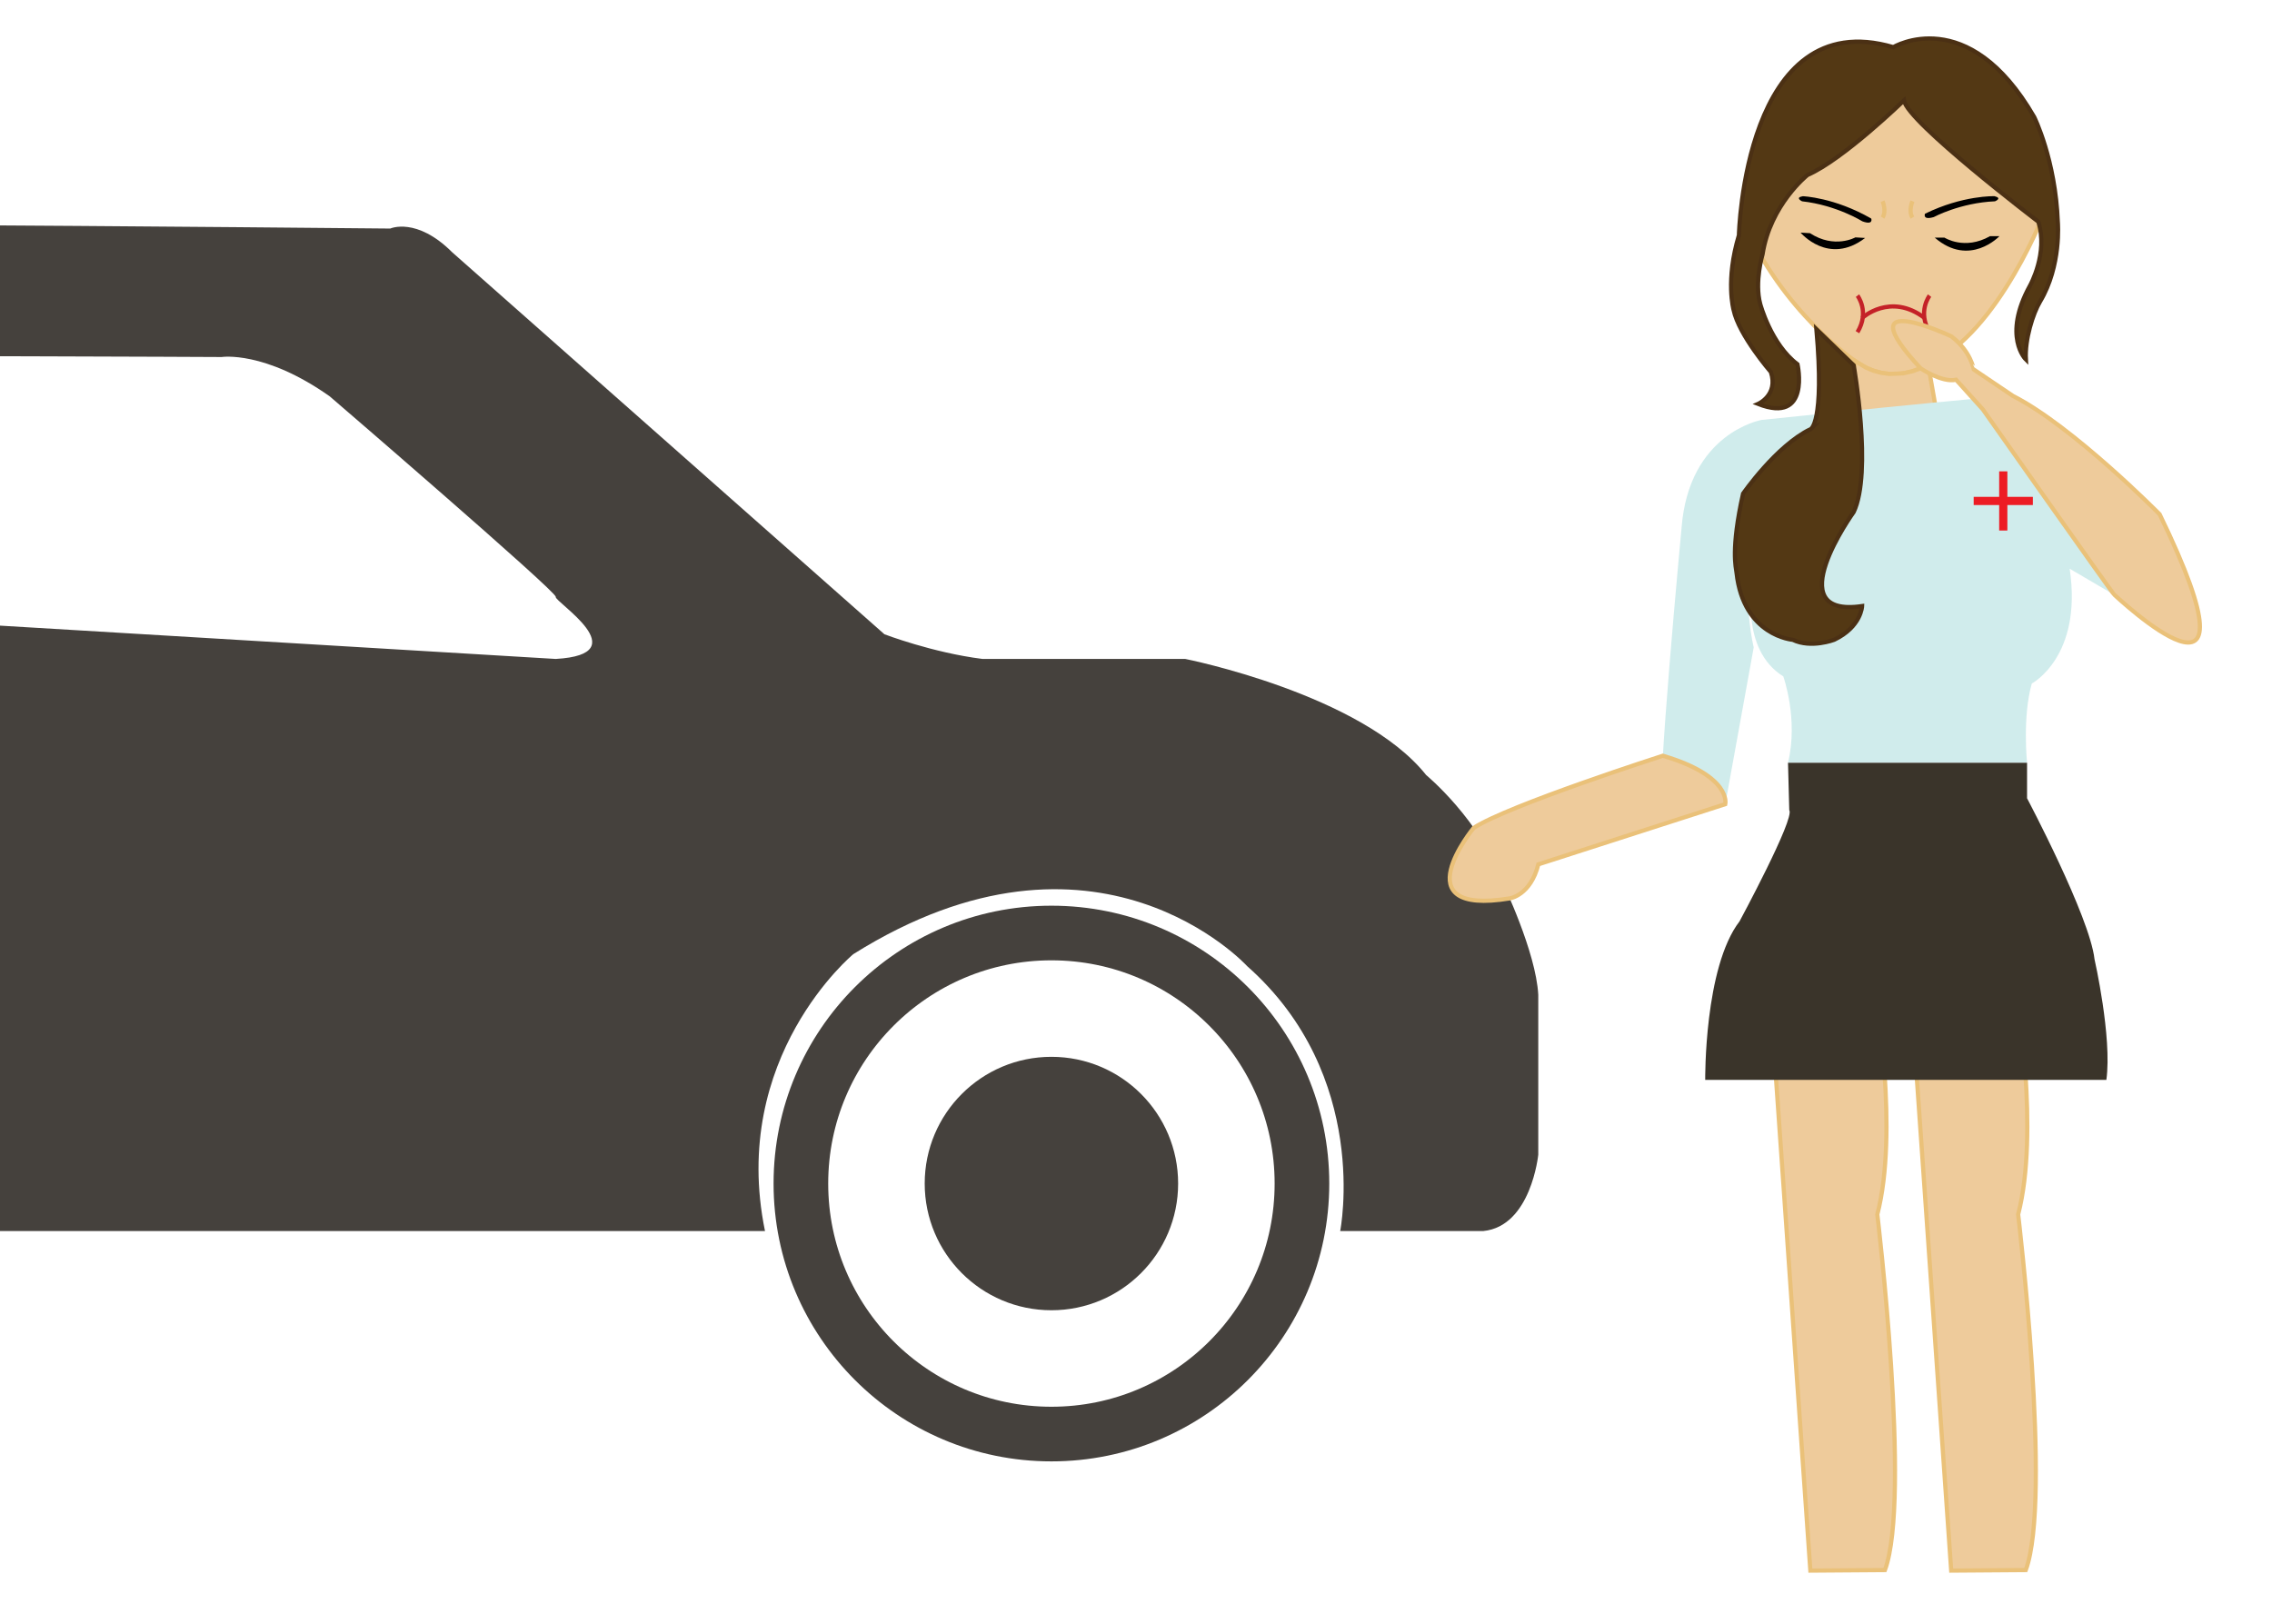
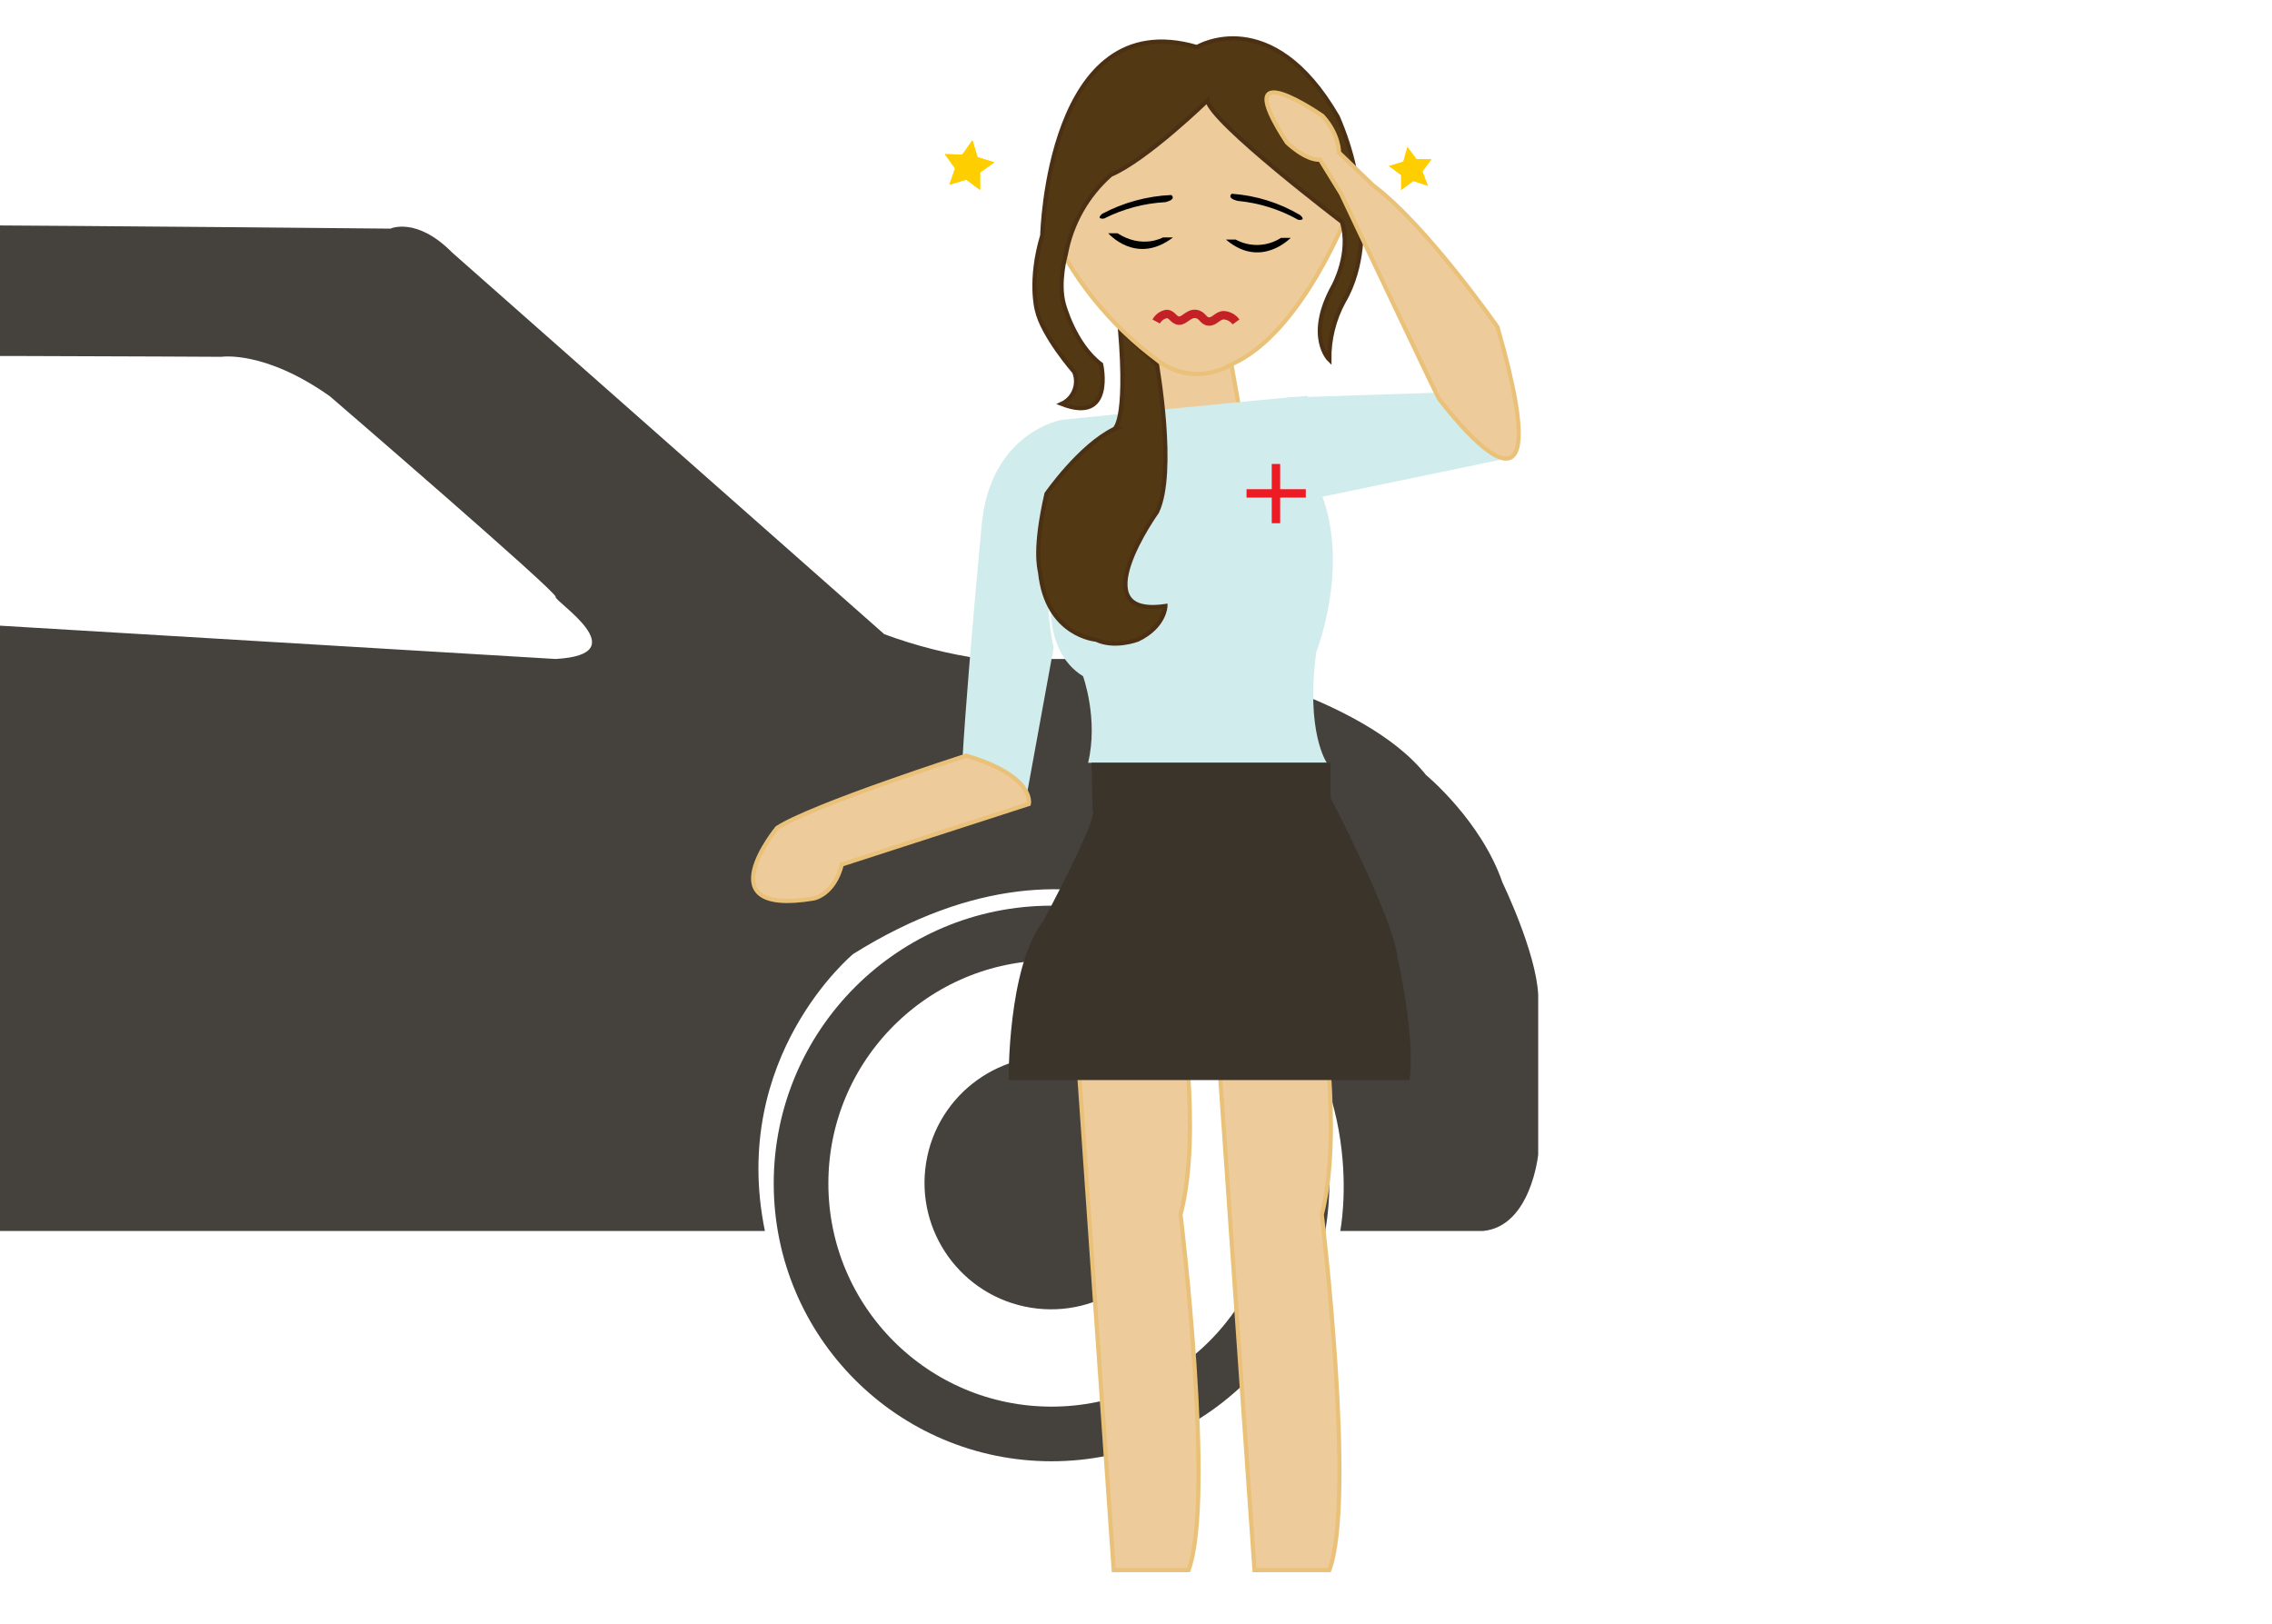
- <svg xmlns="http://www.w3.org/2000/svg" version="1.1" x="0px" y="0px" viewBox="0 0 540.59 386.3" style="enable-background:new 0 0 540.59 386.3;" xml:space="preserve">
-   <style type="text/css">
- 	.st0{fill:#45413D;}
- 	.st1{fill:none;stroke:#45413D;stroke-width:13;stroke-miterlimit:10;}
- 	.st2{fill:#EECB9B;stroke:#EAC179;stroke-miterlimit:10;}
- 	.st3{fill:#D0ECEC;}
- 	.st4{fill:#ED1C24;}
- 	.st5{fill:#533814;stroke:#4B3014;stroke-miterlimit:10;}
- 	.st6{fill:none;stroke:#EAC179;stroke-miterlimit:10;}
- 	.st7{fill:none;stroke:#C42127;stroke-miterlimit:10;}
- 	.st8{fill:none;stroke:#C42228;stroke-miterlimit:10;}
- 	.st9{fill:#3A342A;}
- </style>
+ <svg xmlns="http://www.w3.org/2000/svg" id="_2-1" data-name="2-1" viewBox="0 0 540.6 386.3">
  <g id="car">
-     <path class="st0" d="M357.51,209.98c-5.11-14.77-18.17-25.56-18.17-25.56c-15.33-19.31-57.36-27.64-57.36-27.64h-48.27   c-11.93-1.51-23.28-5.87-23.28-5.87L107.63,60.06c-8.52-8.52-14.77-5.68-14.77-5.68s-230-2.27-260.67-0.45   s-51.68,28.28-51.68,28.28l-42.59,72.12c-18.74,26.69-23.85,76.1-23.85,76.1v44.86c6.25,21.58,23.28,17.61,23.28,17.61   c-5.68-36.35,18.17-61.33,18.17-61.33c51.68-42.02,95.98-4.54,95.98-4.54c35.21,31.23,23.85,65.88,23.85,65.88h306.67   c-8.52-41.46,21.01-65.88,21.01-65.88c57.93-36.35,93.7,2.84,93.7,2.84c29.53,26.12,22.15,63.04,22.15,63.04h34.07   c11.36-1.14,13.06-18.17,13.06-18.17v-38.05C365.46,226.45,357.51,209.98,357.51,209.98z M-88.48,143.92l-99.95-5.68   c0,0-9.84,1.89-4.92-11.74l19.68-30.1c0,0,2.47-10.22,23.48-11.36h68.15c0,0,5.68-1.33,6.06,5.87v45.05   C-75.99,135.97-72.58,147.33-88.48,143.92z M132.24,156.79l-176.81-10.6c0,0-7.61,0.38-8.54-7.19l0.21-47.33   c0,0-1.89-6.25,5.68-6.72c7.57-0.47,99.95,0,99.95,0s10.22-1.61,25.74,9.37c0,0,54.14,46.57,53.76,47.7   S151.93,155.65,132.24,156.79z" />
-     <circle class="st0" cx="-194.74" cy="281.61" r="30.15" />
-     <circle class="st0" cx="250.17" cy="281.61" r="23.57" />
-     <circle class="st1" cx="250.17" cy="281.61" r="59.61" />
-     <circle class="st1" cx="-194.74" cy="281.61" r="59.61" />
-     <circle class="st0" cx="250.17" cy="281.61" r="30.15" />
+     <path id="car-body" d="M357.5,210c-5.1-14.8-18.2-25.6-18.2-25.6C324,165.1,282,156.8,282,156.8H233.7a113.5,113.5,0,0,1-23.3-5.9L107.6,60.1c-8.5-8.6-14.7-5.7-14.7-5.7s-230-2.3-260.7-.5-51.7,28.3-51.7,28.3l-42.6,72.1c-18.7,26.7-23.8,76.1-23.8,76.1v44.9c6.2,21.6,23.2,17.6,23.2,17.6-5.6-36.4,18.2-61.3,18.2-61.3,51.7-42.1,96-4.6,96-4.6,35.2,31.3,23.8,65.9,23.8,65.9H182c-8.5-41.5,21-65.9,21-65.9,58-36.3,93.7,2.9,93.7,2.9,29.6,26.1,22.2,63,22.2,63h34c11.4-1.1,13.1-18.2,13.1-18.2v-38C365.5,226.5,357.5,210,357.5,210Zm-446-66.1-99.9-5.7s-9.9,1.9-4.9-11.7l19.6-30.1s2.5-10.2,23.5-11.4H-82s5.6-1.3,6,5.9V136S-72.6,147.3-88.5,143.9Zm220.7,12.9L-44.6,146.2s-7.6.4-8.5-7.2l.2-47.3s-1.9-6.3,5.7-6.8,99.9,0,99.9,0S63,83.3,78.5,94.3c0,0,54.1,46.6,53.7,47.7S151.9,155.7,132.2,156.8Z" fill="#45413d" />
+     <circle id="tyre-r" cx="250.2" cy="281.6" r="59.6" fill="none" stroke="#45413d" stroke-miterlimit="10" stroke-width="13" />
+     <circle id="rim-r" cx="250.2" cy="281.6" r="30.1" transform="translate(-67.9 483.4) rotate(-80.8)" fill="#45413d" />
  </g>
-   <g id="face">
-     <g>
-       <path class="st2" d="M420.47,44.66c0.19-0.56,31.35-29.09,31.35-29.09l35.1,33.79c0,0-11.07,29.85-28.16,37.35    c0,0-8.45,5.63-17.27-0.75c0,0-17.46-11.6-26.84-33.67L420.47,44.66z" />
-       <path class="st2" d="M423.66,108.86c0,0,13.51-4.13,14.64-9.95l3.19-12.95l2.45,1.48l1.81,0.76l1.93,0.52l1.87,0.25l3.23-0.13    l2.29-0.51l1.91-0.69l1.79-0.93l1.88,10.7c0,0,4.36,12.15,25.34,11.45H423.66z" />
+   <g id="girl">
+     <polygon id="star-r-back" points="338.9 43.4 336.2 42.5 333.9 44.2 333.9 41.4 331.6 39.7 334.3 38.9 335.1 36.1 336.8 38.4 339.6 38.4 337.9 40.7 338.9 43.4" fill="#ffce00" stroke="#ffce00" stroke-miterlimit="10" />
+     <polygon id="star-l-back" points="232.7 44.2 230 42.2 226.7 43.2 227.8 40 225.8 37.2 229.2 37.3 231.2 34.5 232.2 37.8 235.5 38.8 232.7 40.8 232.7 44.2" fill="#ffce00" stroke="#ffce00" stroke-miterlimit="10" />
+     <path id="leg-r" d="M314.1,236.7s5.5,32.6.4,52.3c0,0,8.1,67.6,1.8,84.6H298.5l-9.4-135.1Z" fill="#eecb9b" stroke="#eac179" stroke-miterlimit="10" />
+     <path id="leg-l" d="M280.6,236.7s5.5,32.6.3,52.3c0,0,8.2,67.6,1.9,84.6H265l-9.4-135.1Z" fill="#eecb9b" stroke="#eac179" stroke-miterlimit="10" />
+     <path id="neck" d="M257.9,108.9s13.5-4.2,14.7-10L275.8,86l2.4,1.4,1.8.8,1.9.5,1.9.3,3.2-.2,2.3-.5,1.9-.7,1.8-.9,1.9,10.7s4.4,12.2,25.4,11.5Z" fill="#eecb9b" stroke="#eac179" stroke-miterlimit="10" />
+     <g id="top">
+       <path id="top-2" data-name="top" d="M311.1,94.2c-8.6.6-58.5,5.7-58.5,5.7s-17.4,3-19.1,25.9c0,0-6.2,65.6-4.5,65.6h14.9l6.8-37.3s-2.5-10.9-.3-15.4c0,0-3.1,15.8,7.3,22.2,0,0,3.7,10.2,1.2,20.6h56.8s-5.1-7.3-2.5-26.4c0,0,8-20.1,1.2-37.6A122.1,122.1,0,0,1,311.1,94.2Z" fill="#d0ecec" />
+       <path id="top-arm-r" d="M359.4,108.9,343.1,93.4l-36.8,1.2c-3.1,12.5-1.5,10.5,3.5,24.6Z" fill="#d0ecec" />
+       <polygon id="cross" points="304.6 110.4 302.6 110.4 302.6 116.4 296.6 116.4 296.6 118.4 302.6 118.4 302.6 124.5 304.6 124.5 304.6 118.4 310.7 118.4 310.7 116.4 304.6 116.4 304.6 110.4" fill="#ed1c24" />
    </g>
-   </g>
-   <g id="top">
-     <path class="st3" d="M425.43,181.49h56.88c0,0-1.13-10.98,1.13-18.86c0,0,12.12-6.36,9.01-27.31l26.33,15.43l-4.94-28.38   c0,0-32.94-27.87-34.91-28.16c-1.97-0.28-59.8,5.71-59.8,5.71s-17.35,3.02-19.04,25.83c0,0-6.19,65.6-4.5,65.6s14.92,0,14.92,0   l6.76-37.3c0,0-2.53-10.85-0.28-15.35c0,0-3.1,15.77,7.32,22.24C424.3,160.93,427.96,171.07,425.43,181.49z" />
-     <g>
-       <rect x="469.61" y="118.22" class="st4" width="14.08" height="1.95" />
-       <rect x="469.61" y="118.22" transform="matrix(-1.836970e-16 1 -1 -1.836970e-16 595.8438 -357.4565)" class="st4" width="14.08" height="1.95" />
-     </g>
-   </g>
-   <g id="hair">
-     <path class="st5" d="M450.49,11.22c0,0,17.74-10.7,33.51,16.61c0,0,5.07,10.14,5.63,25.06c0,0,0.9,10.32-4.22,18.86   c-1.69,2.82-3.66,9.01-3.38,13.8c0,0-5.68-5.5,0.99-17.6c0,0,4.36-7.74,1.97-15.2c0,0-31.25-23.79-31.96-28.86   c0,0-14.5,14.08-22.95,17.74c0,0-8.87,7.04-10.7,18.86c0,0-1.97,6.62-0.56,11.83c0,0,2.53,9.57,8.87,14.36   c0,0,3.21,14.36-9.38,9.43c0,0,4.87-2.11,3.04-7.6c0,0-7.6-8.73-8.87-14.78c0,0-1.97-7.04,1.27-17.74   C413.75,55.99,415.01,0.8,450.49,11.22z" />
-     <path class="st5" d="M432.19,78.33l8.87,8.59c0,0,4.5,25.48,0,34.91c0,0-18.24,25.34,2,22.38c0,0-0.17,4.93-6.65,8.02   c0,0-5.49,2.11-9.85,0c0,0-11.71-0.9-13.37-15.91c-0.14-1.27-1.41-5.63,1.55-18.86c0,0,7.88-11.4,16.05-15.35   C430.78,102.12,434.16,100.99,432.19,78.33z" />
-   </g>
-   <g id="face_1_">
-     <path d="M460.34,56.54h2.32c0,0,4.79,3.1,10.84-0.35h2.24C475.75,56.18,468.65,63.72,460.34,56.54z" />
-     <path d="M458.02,50.86c0,0-0.66,1.6,2.09,0.79c0,0,6.29-3.4,14.56-3.75c0,0,1.87-0.74-0.11-1.22   C474.55,46.68,467.04,46.43,458.02,50.86z" />
-     <path d="M443.78,56.62l-2.32-0.14c0,0-4.96,2.81-10.8-1l-2.24-0.13C428.42,55.34,435.06,63.29,443.78,56.62z" />
-     <path d="M445.24,52.01c0,0,0.58,1.64-2.12,0.65c0,0-6.11-3.84-14.34-4.76c0,0-1.82-0.87,0.17-1.21   C428.95,46.68,436.46,46.95,445.24,52.01z" />
-     <path class="st6" d="M455.04,47.87c0,0-0.99,2.33,0,3.91" />
-     <path class="st6" d="M447.93,47.87c0,0,0.99,2.33,0,3.91" />
-     <path class="st7" d="M443.06,75.67c0,0,6.69-6.21,14.89,0" />
-     <path class="st8" d="M441.96,70.34c0,0,2.96,3.82,0,8.7" />
-     <path class="st8" d="M459.12,70.34c0,0-2.96,3.82,0,8.7" />
-   </g>
-   <g id="arms">
-     <path class="st2" d="M464.29,80.03c0,0-25.51-12-7.31,7.61c0,0,5.06,3.47,8.44,2.72l6.38,7.07c0,0,30.89,43.89,31.3,44.12   c0.4,0.24,37.27,35.32,10.75-19.19c0,0-20.65-20.93-34.91-28.16l-9.32-6.29C469.61,87.91,468.98,83.6,464.29,80.03z" />
-     <path class="st2" d="M350.65,196.98c0,0-17.39,21.07,8.57,16.78c0,0,4.93-0.66,6.81-8.1l44.48-14.32c0,0,1.62-6.64-14.86-11.52   C395.65,179.82,358.93,191.61,350.65,196.98z" />
-   </g>
-   <g id="legs">
-     <path class="st2" d="M479.8,236.65c0,0,5.51,32.67,0.39,52.31c0,0,8.11,67.65,1.81,84.62l-17.74,0.13l-9.43-135.13L479.8,236.65z" />
-     <path class="st2" d="M446.29,236.65c0,0,5.51,32.67,0.39,52.31c0,0,8.11,67.65,1.81,84.62l-17.74,0.13l-9.43-135.13L446.29,236.65z   " />
-   </g>
-   <g id="skirt">
-     <path class="st9" d="M425.43,181.49h56.88v8.45c0,0,14.92,28.16,16.05,38.29c0,0,4.22,18.58,2.82,28.72h-95.45   c0,0-0.28-26.75,8.17-37.73c0,0,13.23-24.5,11.83-26.47L425.43,181.49z" />
+     <path id="hair-back" d="M266.5,78.3l8.8,8.6s4.5,25.5,0,34.9c0,0-18.2,25.4,2,22.4,0,0-.1,4.9-6.6,8,0,0-5.5,2.1-9.9,0,0,0-11.7-.9-13.3-15.9-.2-1.2-1.5-5.6,1.5-18.8,0,0,7.9-11.4,16.1-15.4C265,102.1,268.4,101,266.5,78.3Z" fill="#533814" stroke="#4b3014" stroke-miterlimit="10" />
+     <path id="head" d="M254.7,44.7c.2-.6,31.4-29.1,31.4-29.1l35.1,33.8S310.1,79.2,293,86.7a15.5,15.5,0,0,1-17.2-.7,82.3,82.3,0,0,1-26.9-33.7Z" fill="#eecb9b" stroke="#eac179" stroke-miterlimit="10" />
+     <path id="skirt" d="M259.7,181.5h56.9v8.4s14.9,28.2,16,38.3c0,0,4.2,18.6,2.8,28.8H240s-.3-26.8,8.2-37.8c0,0,13.2-24.5,11.8-26.4Z" fill="#3a342a" />
+     <path id="hair-front" d="M284.8,11.2S302.5.5,318.3,27.8a68.4,68.4,0,0,1,5.6,25.1s.9,10.3-4.2,18.9a28.1,28.1,0,0,0-3.4,13.8s-5.7-5.5,1-17.6c0,0,4.3-7.8,2-15.2,0,0-31.3-23.8-32-28.9,0,0-14.5,14.1-23,17.7a33.2,33.2,0,0,0-10.7,18.9s-1.9,6.6-.5,11.8c0,0,2.5,9.6,8.9,14.4,0,0,3.2,14.3-9.4,9.4a5.9,5.9,0,0,0,3-7.6s-7.6-8.7-8.9-14.8c0,0-1.9-7,1.3-17.7C248,56,249.3.8,284.8,11.2Z" fill="#533814" stroke="#4b3014" stroke-miterlimit="10" />
+     <path id="mouth" d="M275.1,76.5a3.5,3.5,0,0,1,2.5-1.8c1.3,0,1.6,1.5,2.9,1.6s2.3-1.8,4-1.6,1.7,1.7,3.1,1.8,2-1.4,3.5-1.5a3.9,3.9,0,0,1,3,1.6" fill="none" stroke="#c42127" stroke-miterlimit="10" stroke-width="2" />
+     <path id="eye-r" d="M291.7,57H294a10.6,10.6,0,0,0,10.8-.4h2.3S300,64.1,291.7,57Z" />
+     <path id="eye-l" d="M279.1,56.5h-2.4s-4.9,2.8-10.8-1h-2.2S270.3,63.2,279.1,56.5Z" />
+     <path id="brow-l" d="M293.1,46.1s-1.4,1,1.4,1.7a36.5,36.5,0,0,1,14.4,4.5s2,.3.5-1.1A37.1,37.1,0,0,0,293.1,46.1Z" />
+     <path id="brow-r" d="M278.7,46.4s1.4,1-1.4,1.7A36.6,36.6,0,0,0,262.7,52s-2,.3-.5-1.1A38.6,38.6,0,0,1,278.7,46.4Z" />
+     <path id="arm-r" d="M314.7,27.6s-23.1-16.1-8.5,6.3c0,0,4.4,4.3,7.9,4.1l5,8.1s23,48.5,23.3,48.8,30.7,41.2,13.9-17.1c0,0-16.8-24.1-29.6-33.7l-8.1-7.8S318.7,32,314.7,27.6Z" fill="#eecb9b" stroke="#eac179" stroke-miterlimit="10" />
+     <path id="arm-l" d="M184.9,197s-17.4,21.1,8.6,16.8c0,0,4.9-.7,6.8-8.1l44.5-14.4s1.6-6.6-14.9-11.5C229.9,179.8,193.2,191.6,184.9,197Z" fill="#eecb9b" stroke="#eac179" stroke-miterlimit="10" />
+     <polygon id="star-r-front" points="338.9 43.4 336.2 42.5 333.9 44.2 333.9 41.4 331.6 39.7 334.3 38.9 335.1 36.1 336.8 38.4 339.6 38.4 337.9 40.7 338.9 43.4" fill="#ffce00" stroke="#ffce00" stroke-miterlimit="10" />
+     <polygon id="star-l-front" points="232.7 44.2 230 42.2 226.7 43.2 227.8 40 225.8 37.2 229.2 37.3 231.2 34.5 232.2 37.8 235.5 38.8 232.7 40.8 232.7 44.2" fill="#ffce00" stroke="#ffce00" stroke-miterlimit="10" />
+     <path id="path-r" d="M284.2,26.1c29.5,5.4,53,11.9,52.5,14.3s-24.7-.1-54.1-5.6-53-11.8-52.5-14.3,24.7.1,54.1,5.6" fill="none" />
+     <path id="path-l" d="M282.6,26c29.6-5,53.9-7,54.3-4.6s-23.2,8.5-52.8,13.5-53.8,7-54.2,4.6S253.1,31,282.6,26" fill="none" />
  </g>
</svg>
